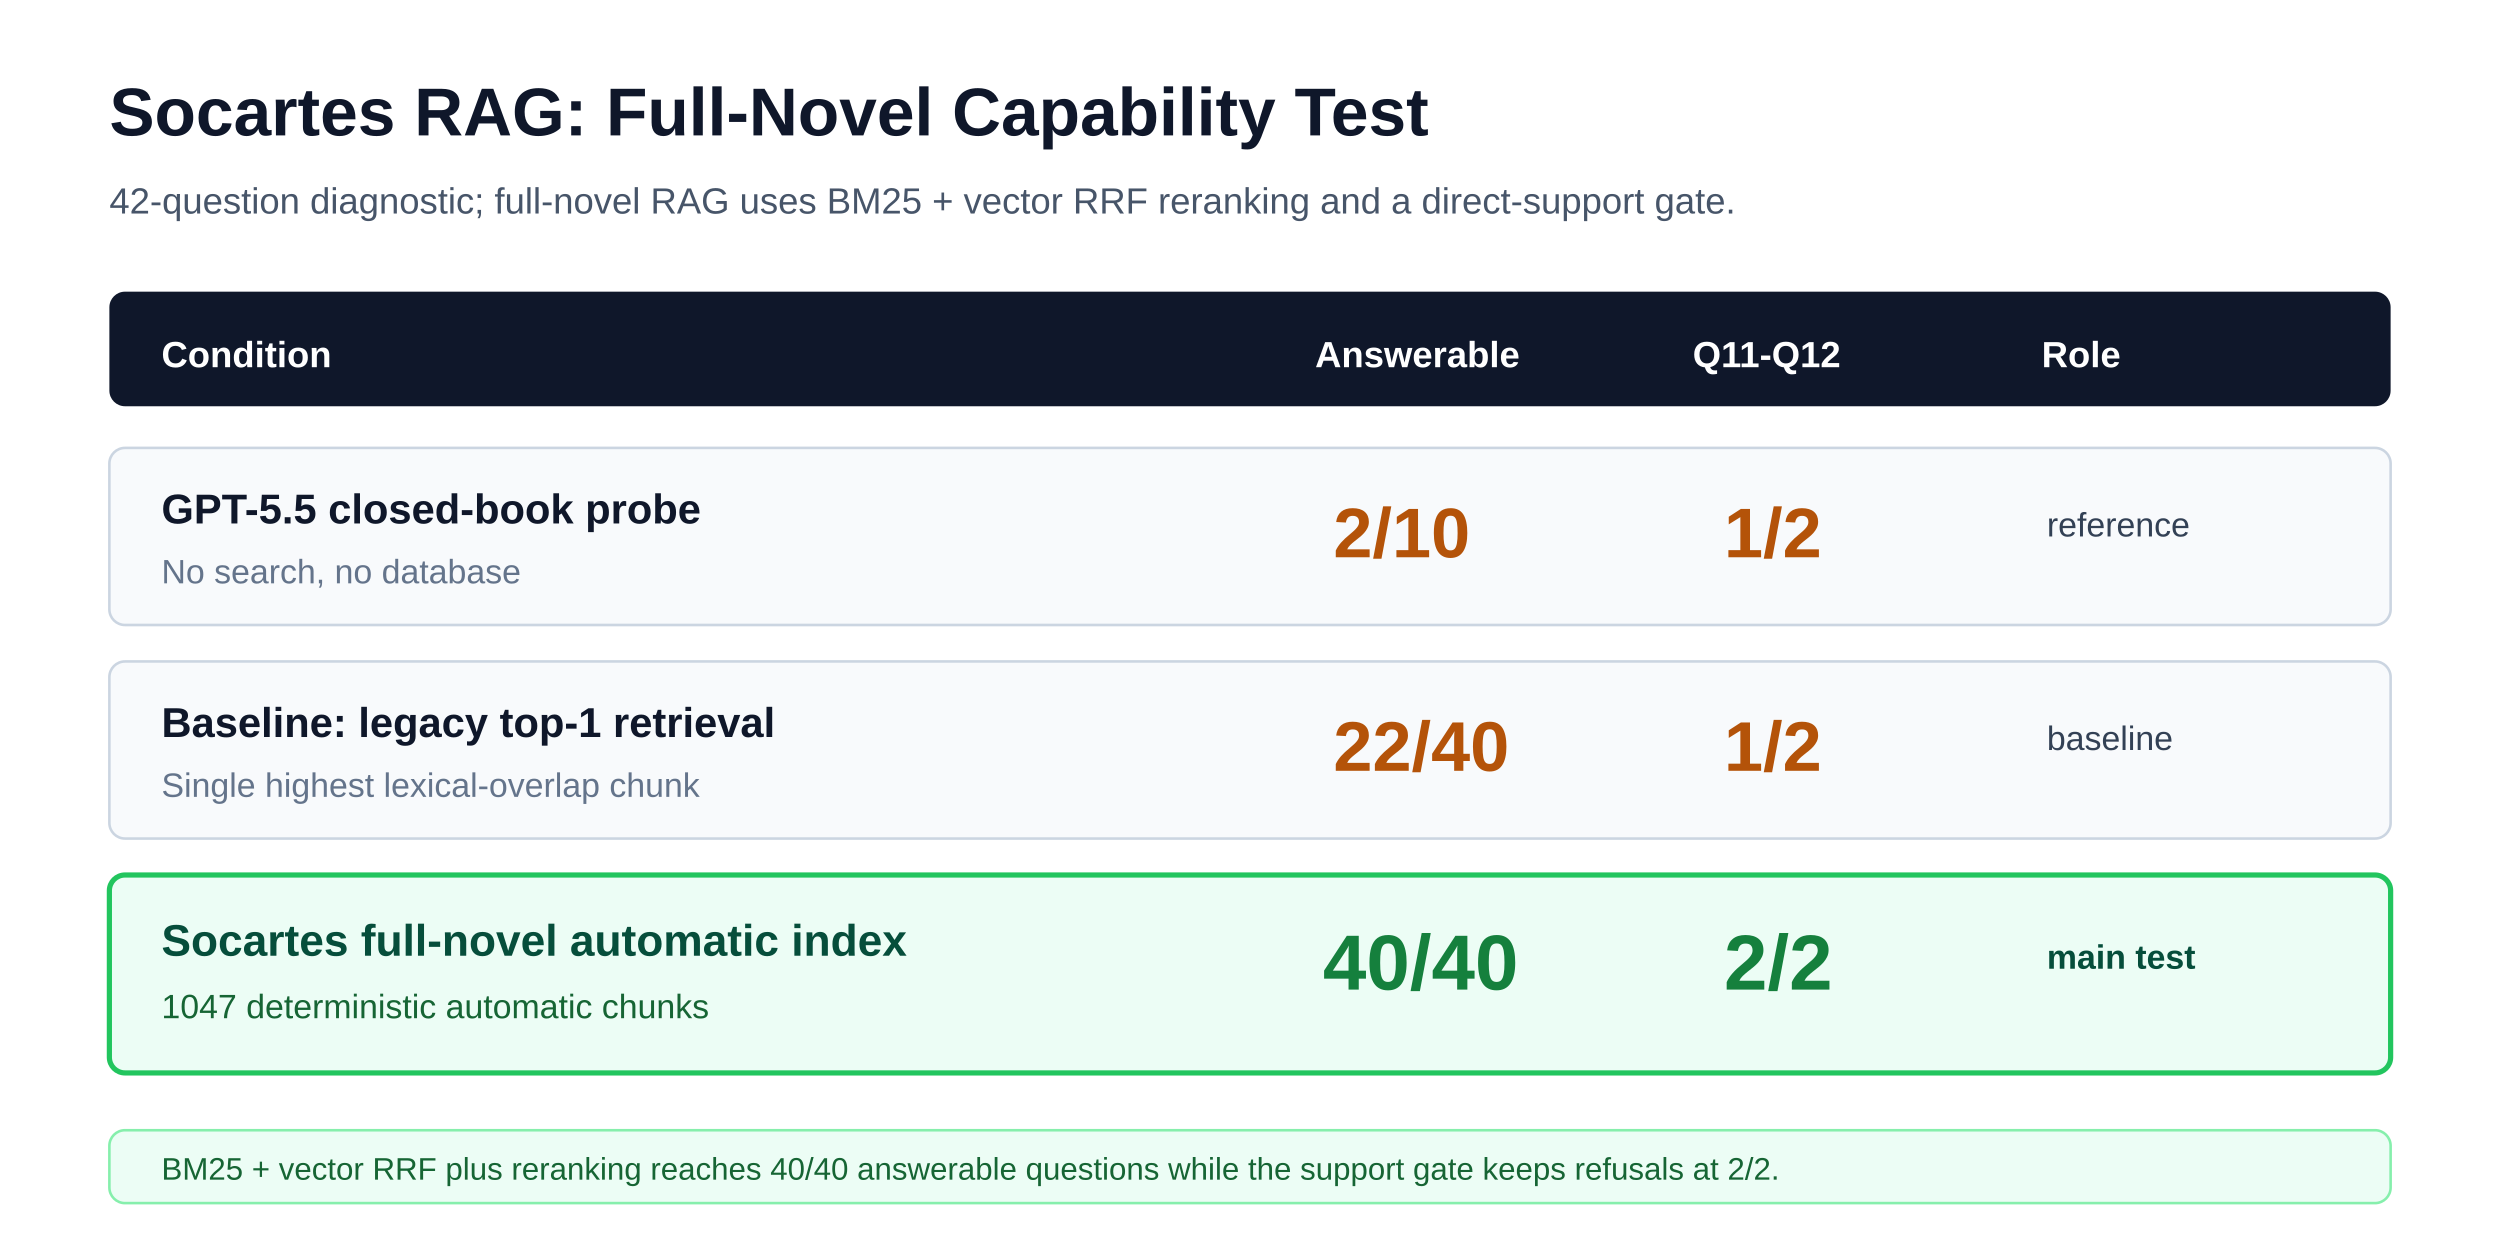
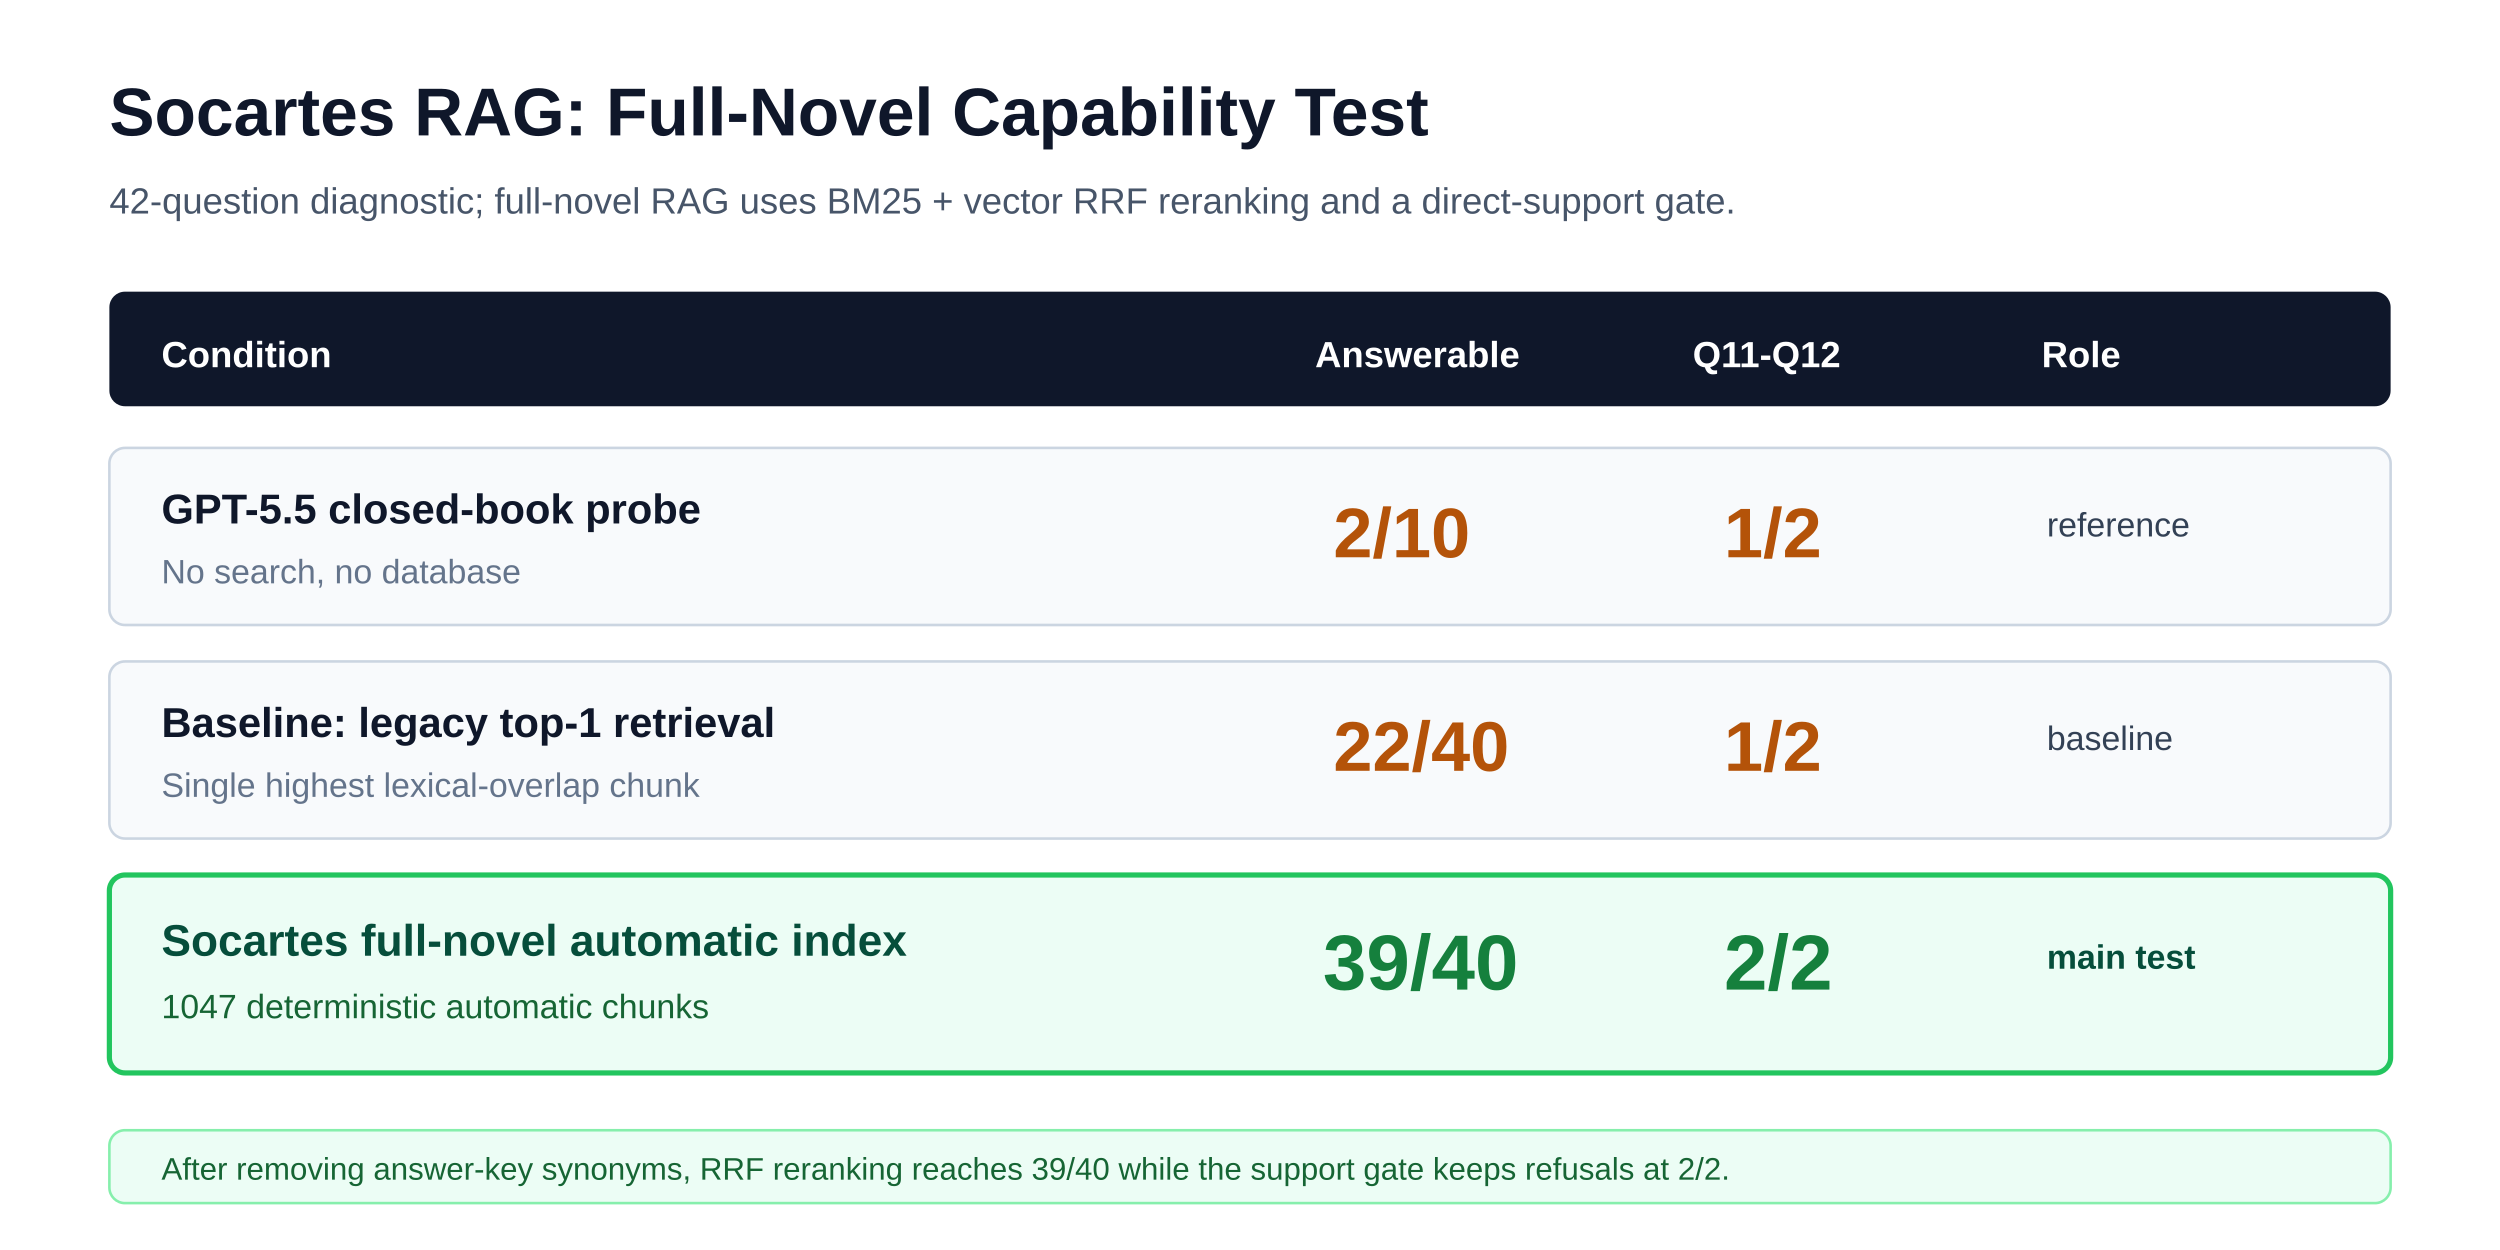
<svg xmlns="http://www.w3.org/2000/svg" width="960" height="480" viewBox="0 0 960 480" role="img" aria-labelledby="title desc">
  <rect width="960" height="480" fill="#ffffff" />
  <text x="42" y="52" fill="#0f172a" font-family="Arial, sans-serif" font-size="26" font-weight="700">Socartes RAG: Full-Novel Capability Test</text>
  <text x="42" y="82" fill="#475569" font-family="Arial, sans-serif" font-size="14">42-question diagnostic; full-novel RAG uses BM25 + vector RRF reranking and a direct-support gate.</text>
  <g font-family="Arial, sans-serif">
    <rect x="42" y="112" width="876" height="44" rx="6" fill="#0f172a" />
    <text x="62" y="141" font-size="14" font-weight="700" fill="#ffffff">Condition</text>
    <text x="505" y="141" font-size="14" font-weight="700" fill="#ffffff">Answerable</text>
    <text x="650" y="141" font-size="14" font-weight="700" fill="#ffffff">Q11-Q12</text>
    <text x="784" y="141" font-size="14" font-weight="700" fill="#ffffff">Role</text>
    <rect x="42" y="172" width="876" height="68" rx="6" fill="#f8fafc" stroke="#cbd5e1" />
    <text x="62" y="201" font-size="16" font-weight="700" fill="#0f172a">GPT-5.5 closed-book probe</text>
    <text x="62" y="224" font-size="13" fill="#64748b">No search, no database</text>
    <text x="512" y="214" font-size="27" font-weight="700" fill="#b45309">2/10</text>
    <text x="662" y="214" font-size="27" font-weight="700" fill="#b45309">1/2</text>
    <text x="786" y="206" font-size="13" fill="#334155">reference</text>
    <rect x="42" y="254" width="876" height="68" rx="6" fill="#f8fafc" stroke="#cbd5e1" />
    <text x="62" y="283" font-size="16" font-weight="700" fill="#0f172a">Baseline: legacy top-1 retrieval</text>
    <text x="62" y="306" font-size="13" fill="#64748b">Single highest lexical-overlap chunk</text>
    <text x="512" y="296" font-size="27" font-weight="700" fill="#b45309">22/40</text>
    <text x="662" y="296" font-size="27" font-weight="700" fill="#b45309">1/2</text>
    <text x="786" y="288" font-size="13" fill="#334155">baseline</text>
    <rect x="42" y="336" width="876" height="76" rx="6" fill="#ecfdf5" stroke="#22c55e" stroke-width="2" />
    <text x="62" y="367" font-size="17" font-weight="700" fill="#064e3b">Socartes full-novel automatic index</text>
    <text x="62" y="391" font-size="13" fill="#166534">1047 deterministic automatic chunks</text>
-     <text x="508" y="380" font-size="30" font-weight="700" fill="#15803d">40/40</text>
+     <text x="508" y="380" font-size="30" font-weight="700" fill="#15803d">39/40</text>
    <text x="662" y="380" font-size="30" font-weight="700" fill="#15803d">2/2</text>
    <text x="786" y="372" font-size="13" font-weight="700" fill="#064e3b">main test</text>
  </g>
  <rect x="42" y="434" width="876" height="28" rx="6" fill="#ecfdf5" stroke="#86efac" />
-   <text x="62" y="453" fill="#166534" font-family="Arial, sans-serif" font-size="12">BM25 + vector RRF plus reranking reaches 40/40 answerable questions while the support gate keeps refusals at 2/2.</text>
+   <text x="62" y="453" fill="#166534" font-family="Arial, sans-serif" font-size="12">After removing answer-key synonyms, RRF reranking reaches 39/40 while the support gate keeps refusals at 2/2.</text>
</svg>
